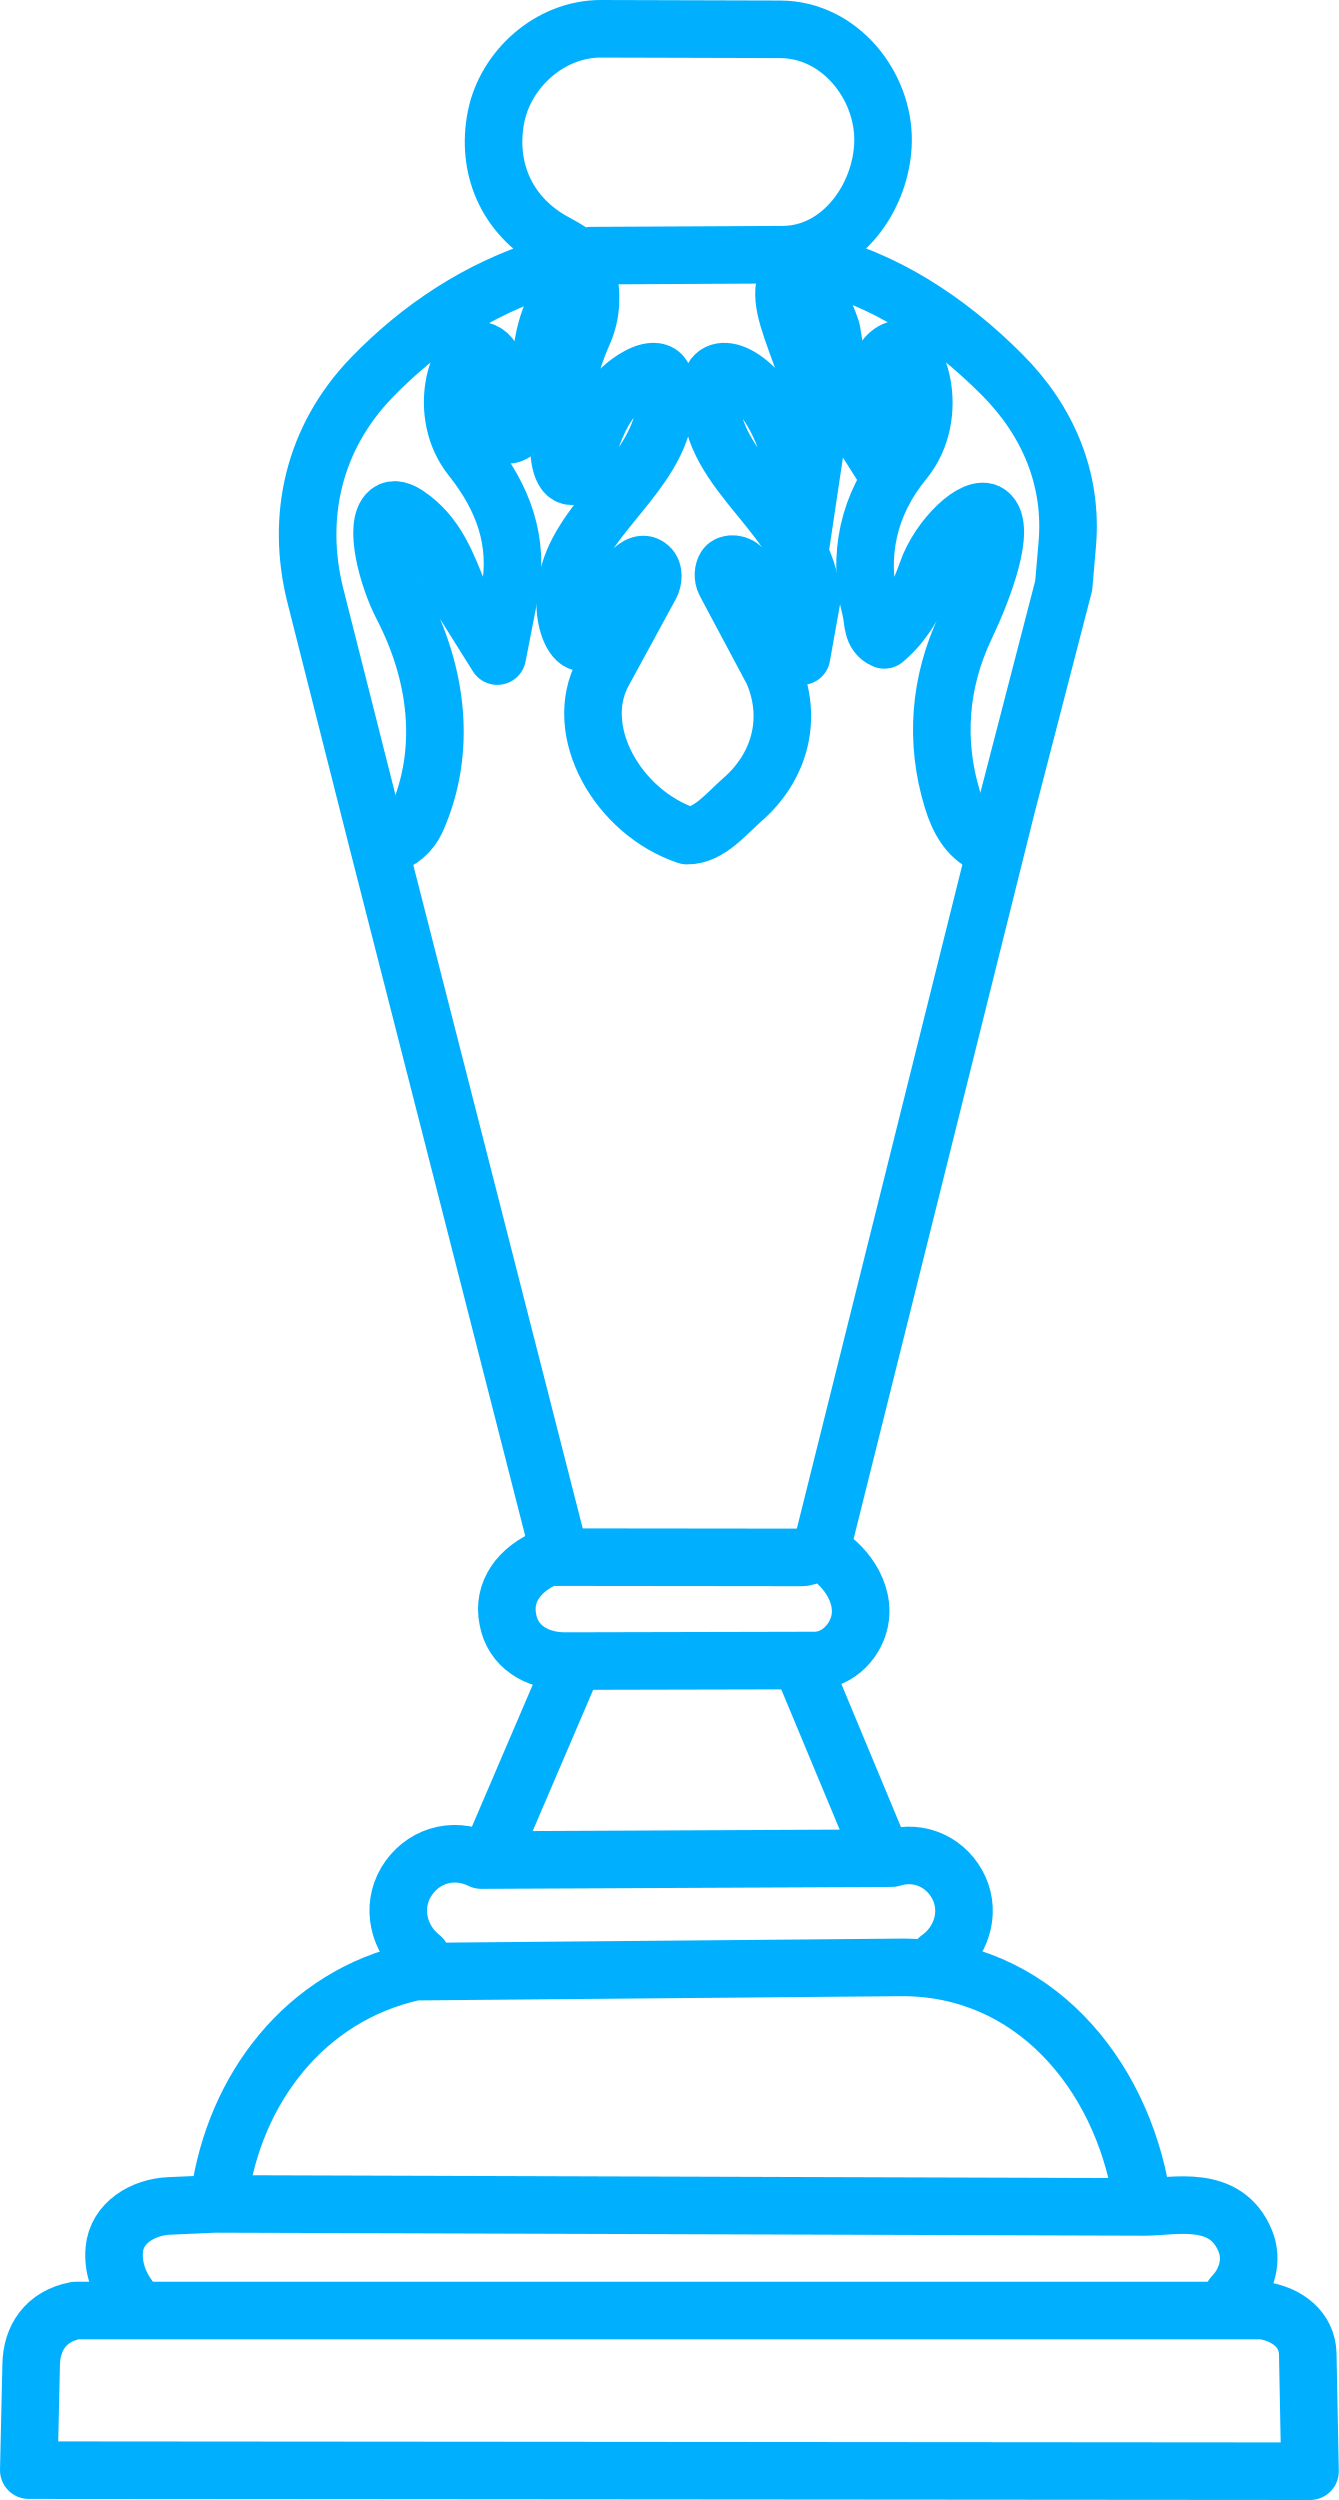
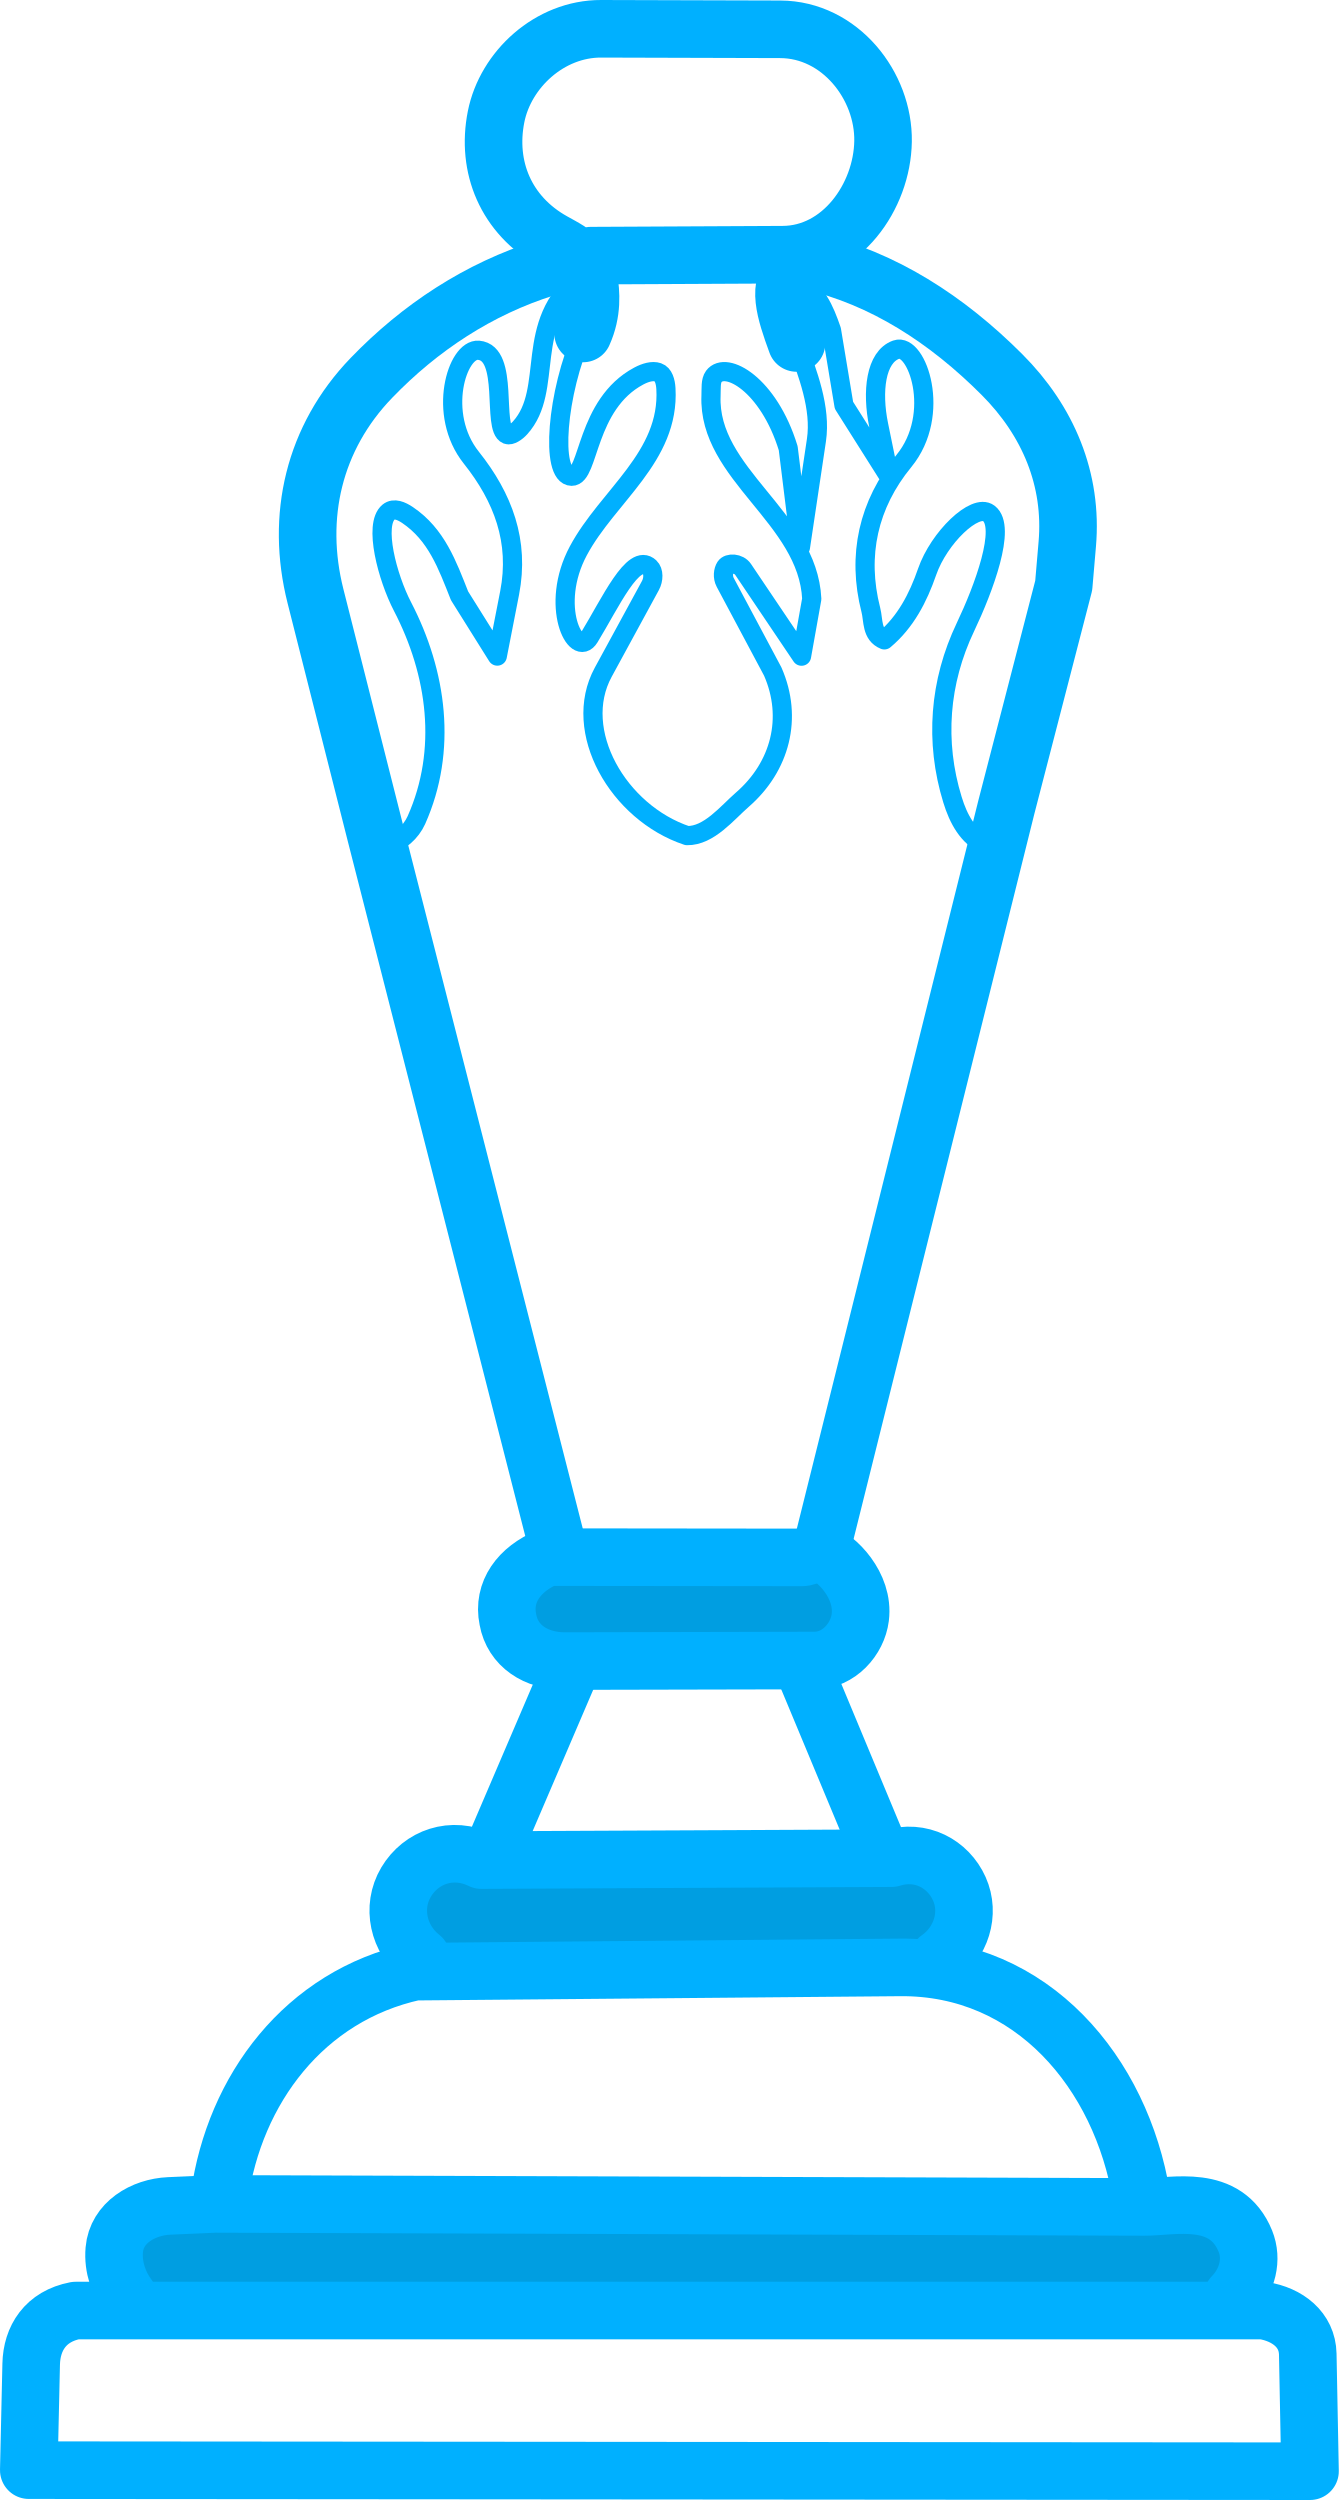
<svg xmlns="http://www.w3.org/2000/svg" id="Camada_1" version="1.1" viewBox="0 0 279.07 521.12">
  <defs>
    <style>
-       .st0 {
-         fill: none;
-         stroke: #00B0FF;
+       .st0, .st1 {
+         stroke-width: 12px;
+       }
+ 
+       .st0, .st1, .st2 {
+         stroke: #00b0ff;
        stroke-linecap: round;
        stroke-linejoin: round;
-         stroke-width: 12px;
+       }
+ 
+       .st0, .st2 {
+         fill: none;
+       }
+ 
+       .st1 {
+         fill: #009ee1;
+       }
+ 
+       .st2 {
+         stroke-width: 4px;
      }
    </style>
  </defs>
-   <g id="Objeto_generativo">
-     <path class="st0" d="M168.88,54.46c15.24,3.49,28.56,12.19,39.95,23.59,9.68,9.68,14.8,21.91,13.64,35.37l-.74,8.63-11.95,46.17-38.62,154.92" />
-     <path class="st0" d="M116.46,323.23l-38.13-149.28-12.57-49.7c-4.18-16.55-.37-33,11.66-45.48,10.14-10.52,22.39-18.58,36.32-22.94l7.38-1.41c-1.39-1.77-3.67-2.88-5.83-4.09-9.84-5.49-13.97-15.52-11.88-26.01,1.96-9.83,11.16-18.35,21.9-18.32l37.32.11c12.47.04,21.63,11.76,21.44,23.36-.19,11.55-8.71,23.56-20.89,23.62l-40.04.2c-2.95.02,2.41,7.32-1.59,16.22-5.51,12.28-6.9,29.7-2.39,29.77,3.69.06,2.93-15,14-20.9,1.32-.7,2.83-1.17,3.99-.77s1.58,1.93,1.66,3.41c.81,14.25-12.11,22.32-18.25,33.78s-.52,22.63,2.27,18.07c4.38-7.16,9.19-17.79,12.59-14.62.9.84.82,2.59.16,3.8l-9.84,18.08c-6.67,12.25,3.13,29.27,17.47,34.05,4.57.08,8.37-4.74,11.51-7.47,7.96-6.91,10.58-17.09,6.36-26.72l-9.91-18.59c-.59-1.11-.41-2.46.07-3.2.61-.94,2.77-.83,3.65.48l12.19,18.1,2.13-11.93c-.8-17.03-21.68-25.97-21-42.36.06-1.54-.11-3.08.58-4.02,2.47-3.33,11.41,1.59,15.51,14.96l2.55,20.65,3.33-22.3c2.06-13.79-12.03-29.73-4.56-35.48" />
-     <path class="st0" d="M121.11,57.83c-12.28,9.49-5.41,23.31-12.7,31.36-.77.85-1.98,1.68-2.71,1.39-3.23-1.28.59-17.02-5.95-17.57-4.47-.37-8.74,13.31-1.51,22.38,6.62,8.31,10.08,17.47,7.99,28.2l-2.57,13.17-7.87-12.57c-2.56-6.45-4.8-12.76-10.85-16.84-1.27-.85-2.81-1.53-3.93-.62-3.18,2.62-.26,13.64,2.89,19.7,7.19,13.85,9.4,29.93,2.9,44.51-1.13,2.53-3.58,4.7-5.74,4.97" />
-     <path class="st0" d="M166.04,58.71c4.03,1.65,5.81,5.81,7.28,10.11l2.6,15.66,9.45,14.96-2.22-10.84c-1.43-6.97-.63-14.2,3.67-15.72s9.62,13.43,1.58,23.23c-7.37,8.98-9.8,19.63-6.87,31.05.56,2.18.11,5.11,2.81,6.22,4.43-3.72,7.03-8.74,8.92-14.2,2.46-7.1,9.98-14.33,12.84-12.18,3.77,2.83-1.07,15.77-4.85,23.7-5.45,11.43-6.43,23.89-2.71,35.99,1.24,4.05,3.23,7.74,6.89,9.37" />
-     <path class="st0" d="M167.08,324.64c1.82,0,2.86-1.44,4.05-1.04,3.1,1.04,9.04,6.81,8.19,13.55-.57,4.55-4.49,8.96-9.48,8.98l-52.07.12c-6.01.01-10.92-3.16-11.9-8.66-1.19-5.8,2.42-10.56,8.3-13.01l52.92.06Z" />
-     <line class="st0" x1="118.72" y1="348.51" x2="103.04" y2="385.1" />
-     <line class="st0" x1="167.83" y1="348.5" x2="182.78" y2="384.39" />
-     <path class="st0" d="M87.82,407.99c-4.76-3.74-6.3-10.4-3.18-15.66s9.57-7.59,15.68-4.6l85.55-.4c6.07-1.91,11.77,1.18,14.1,6.38s.34,11.3-4.33,14.57" />
-     <path class="st0" d="M45.73,457.87c3.14-22.36,17.73-41.85,40.72-46.88l101.17-.89c27.51-.24,46.08,21.96,50.32,47.77" />
-     <path class="st0" d="M26.67,478.64c-1.87-2.54-3.17-6-2.85-9.68.48-5.64,6.01-8.9,11.44-9.14l9.59-.42,193.68.63c6.1.02,16.99-2.9,21.07,7.15,1.51,3.73.49,8.2-2.66,11.44" />
-     <path class="st0" d="M15.75,481.63h247.53c5.1.8,9.22,4,9.32,9.07l.47,24.42-267.07-.22.5-22.11c.12-5.37,2.97-9.96,9.26-11.16Z" />
-   </g>
+   <path class="st0" d="M168.88,54.46c15.24,3.49,28.56,12.19,39.95,23.59,9.68,9.68,14.8,21.91,13.64,35.37l-.74,8.63-11.95,46.17-38.62,154.92" />
+   <path class="st0" d="M166.04,71.49c-2.42-6.63-4.24-12.24-.42-15.19" />
+   <path class="st2" d="M121.55,69.51c-5.51,12.28-6.9,29.7-2.39,29.77,3.69.06,2.93-15,14-20.9,1.32-.7,2.83-1.17,3.99-.77s1.58,1.93,1.66,3.41c.81,14.25-12.11,22.32-18.25,33.78s-.52,22.63,2.27,18.07c4.38-7.16,9.19-17.79,12.59-14.62.9.84.82,2.59.16,3.8l-9.84,18.08c-6.67,12.25,3.13,29.27,17.47,34.05,4.57.08,8.37-4.74,11.51-7.47,7.96-6.91,10.58-17.09,6.36-26.72l-9.91-18.59c-.59-1.11-.41-2.46.07-3.2.61-.94,2.77-.83,3.65.48l12.19,18.1,2.13-11.93c-.8-17.03-21.68-25.97-21-42.36.06-1.54-.11-3.08.58-4.02,2.47-3.33,11.41,1.59,15.51,14.96l2.55,20.65,3.33-22.3c1.01-6.73-1.84-13.97-4.14-20.29" />
+   <path class="st0" d="M120.48,54.54l.64-.12c-1.39-1.77-3.67-2.88-5.83-4.09-9.84-5.49-13.97-15.52-11.88-26.01,1.96-9.83,11.16-18.35,21.9-18.32l37.32.11c12.47.04,21.63,11.76,21.44,23.36-.19,11.55-8.71,23.56-20.89,23.62l-40.04.2c-2.95.02,2.41,7.32-1.59,16.22" />
+   <path class="st0" d="M116.46,323.23l-38.13-149.28-12.57-49.7c-4.18-16.55-.37-33,11.66-45.48,10.14-10.52,22.39-18.58,36.32-22.94l6.74-1.29" />
+   <path class="st2" d="M121.11,57.83c-12.28,9.49-5.41,23.31-12.7,31.36-.77.85-1.98,1.68-2.71,1.39-3.23-1.28.59-17.02-5.95-17.57-4.47-.37-8.74,13.31-1.51,22.38,6.62,8.31,10.08,17.47,7.99,28.2l-2.57,13.17-7.87-12.57c-2.56-6.45-4.8-12.76-10.85-16.84-1.27-.85-2.81-1.53-3.93-.62-3.18,2.62-.26,13.64,2.89,19.7,7.19,13.85,9.4,29.93,2.9,44.51-1.13,2.53-3.58,4.7-5.74,4.97" />
+   <path class="st2" d="M166.04,58.71c4.03,1.65,5.81,5.81,7.28,10.11l2.6,15.66,9.45,14.96-2.22-10.84c-1.43-6.97-.63-14.2,3.67-15.72s9.62,13.43,1.58,23.23c-7.37,8.98-9.8,19.63-6.87,31.05.56,2.18.11,5.11,2.81,6.22,4.43-3.72,7.03-8.74,8.92-14.2,2.46-7.1,9.98-14.33,12.84-12.18,3.77,2.83-1.07,15.77-4.85,23.7-5.45,11.43-6.43,23.89-2.71,35.99,1.24,4.05,3.23,7.74,6.89,9.37" />
+   <path class="st1" d="M167.08,324.64c1.82,0,2.86-1.44,4.05-1.04,3.1,1.04,9.04,6.81,8.19,13.55-.57,4.55-4.49,8.96-9.48,8.98l-52.07.12c-6.01.01-10.92-3.16-11.9-8.66-1.19-5.8,2.42-10.56,8.3-13.01l52.92.06h-.01Z" />
+   <line class="st0" x1="118.72" y1="348.51" x2="103.04" y2="385.1" />
+   <line class="st0" x1="167.83" y1="348.5" x2="182.78" y2="384.39" />
+   <path class="st1" d="M87.82,407.99c-4.76-3.74-6.3-10.4-3.18-15.66s9.57-7.59,15.68-4.6l85.55-.4c6.07-1.91,11.77,1.18,14.1,6.38s.34,11.3-4.33,14.57" />
+   <path class="st0" d="M45.73,457.87c3.14-22.36,17.73-41.85,40.72-46.88l101.17-.89c27.51-.24,46.08,21.96,50.32,47.77" />
+   <path class="st1" d="M26.67,478.64c-1.87-2.54-3.17-6-2.85-9.68.48-5.64,6.01-8.9,11.44-9.14l9.59-.42,193.68.63c6.1.02,16.99-2.9,21.07,7.15,1.51,3.73.49,8.2-2.66,11.44" />
+   <path class="st0" d="M15.75,481.63h247.53c5.1.8,9.22,4,9.32,9.07l.47,24.42-267.07-.22.5-22.11c.12-5.37,2.97-9.96,9.26-11.16h-.01Z" />
</svg>
